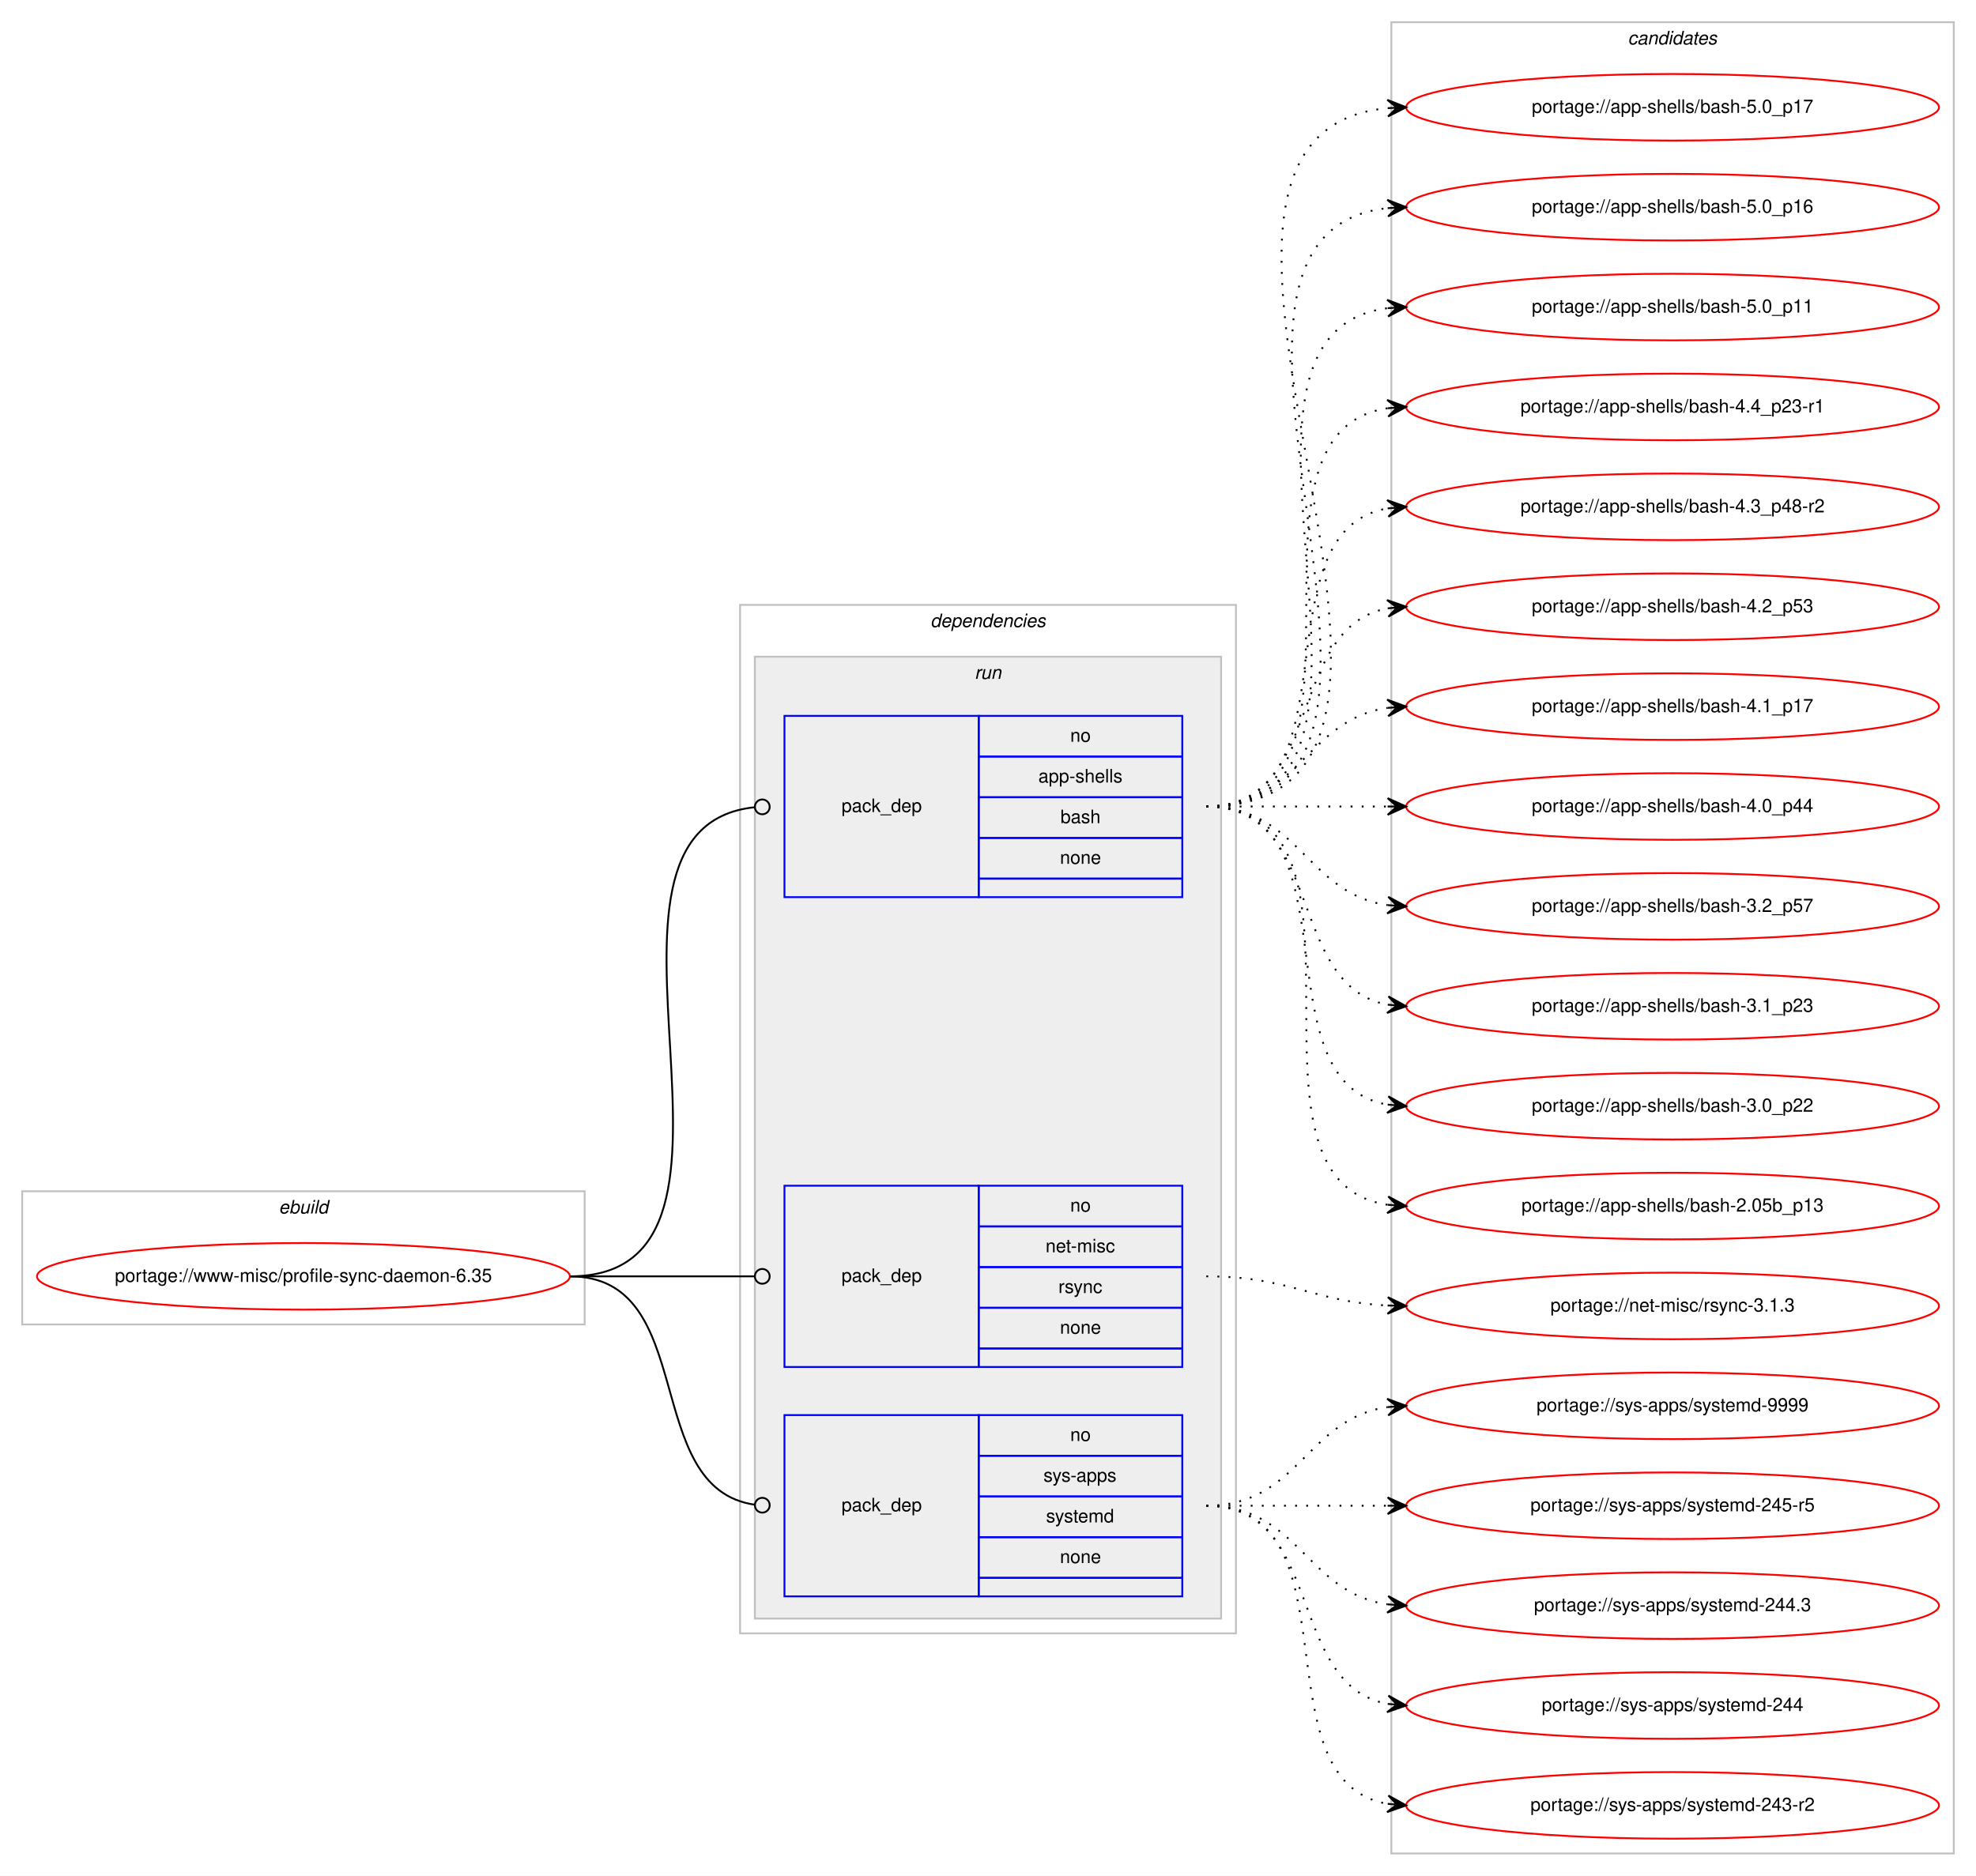
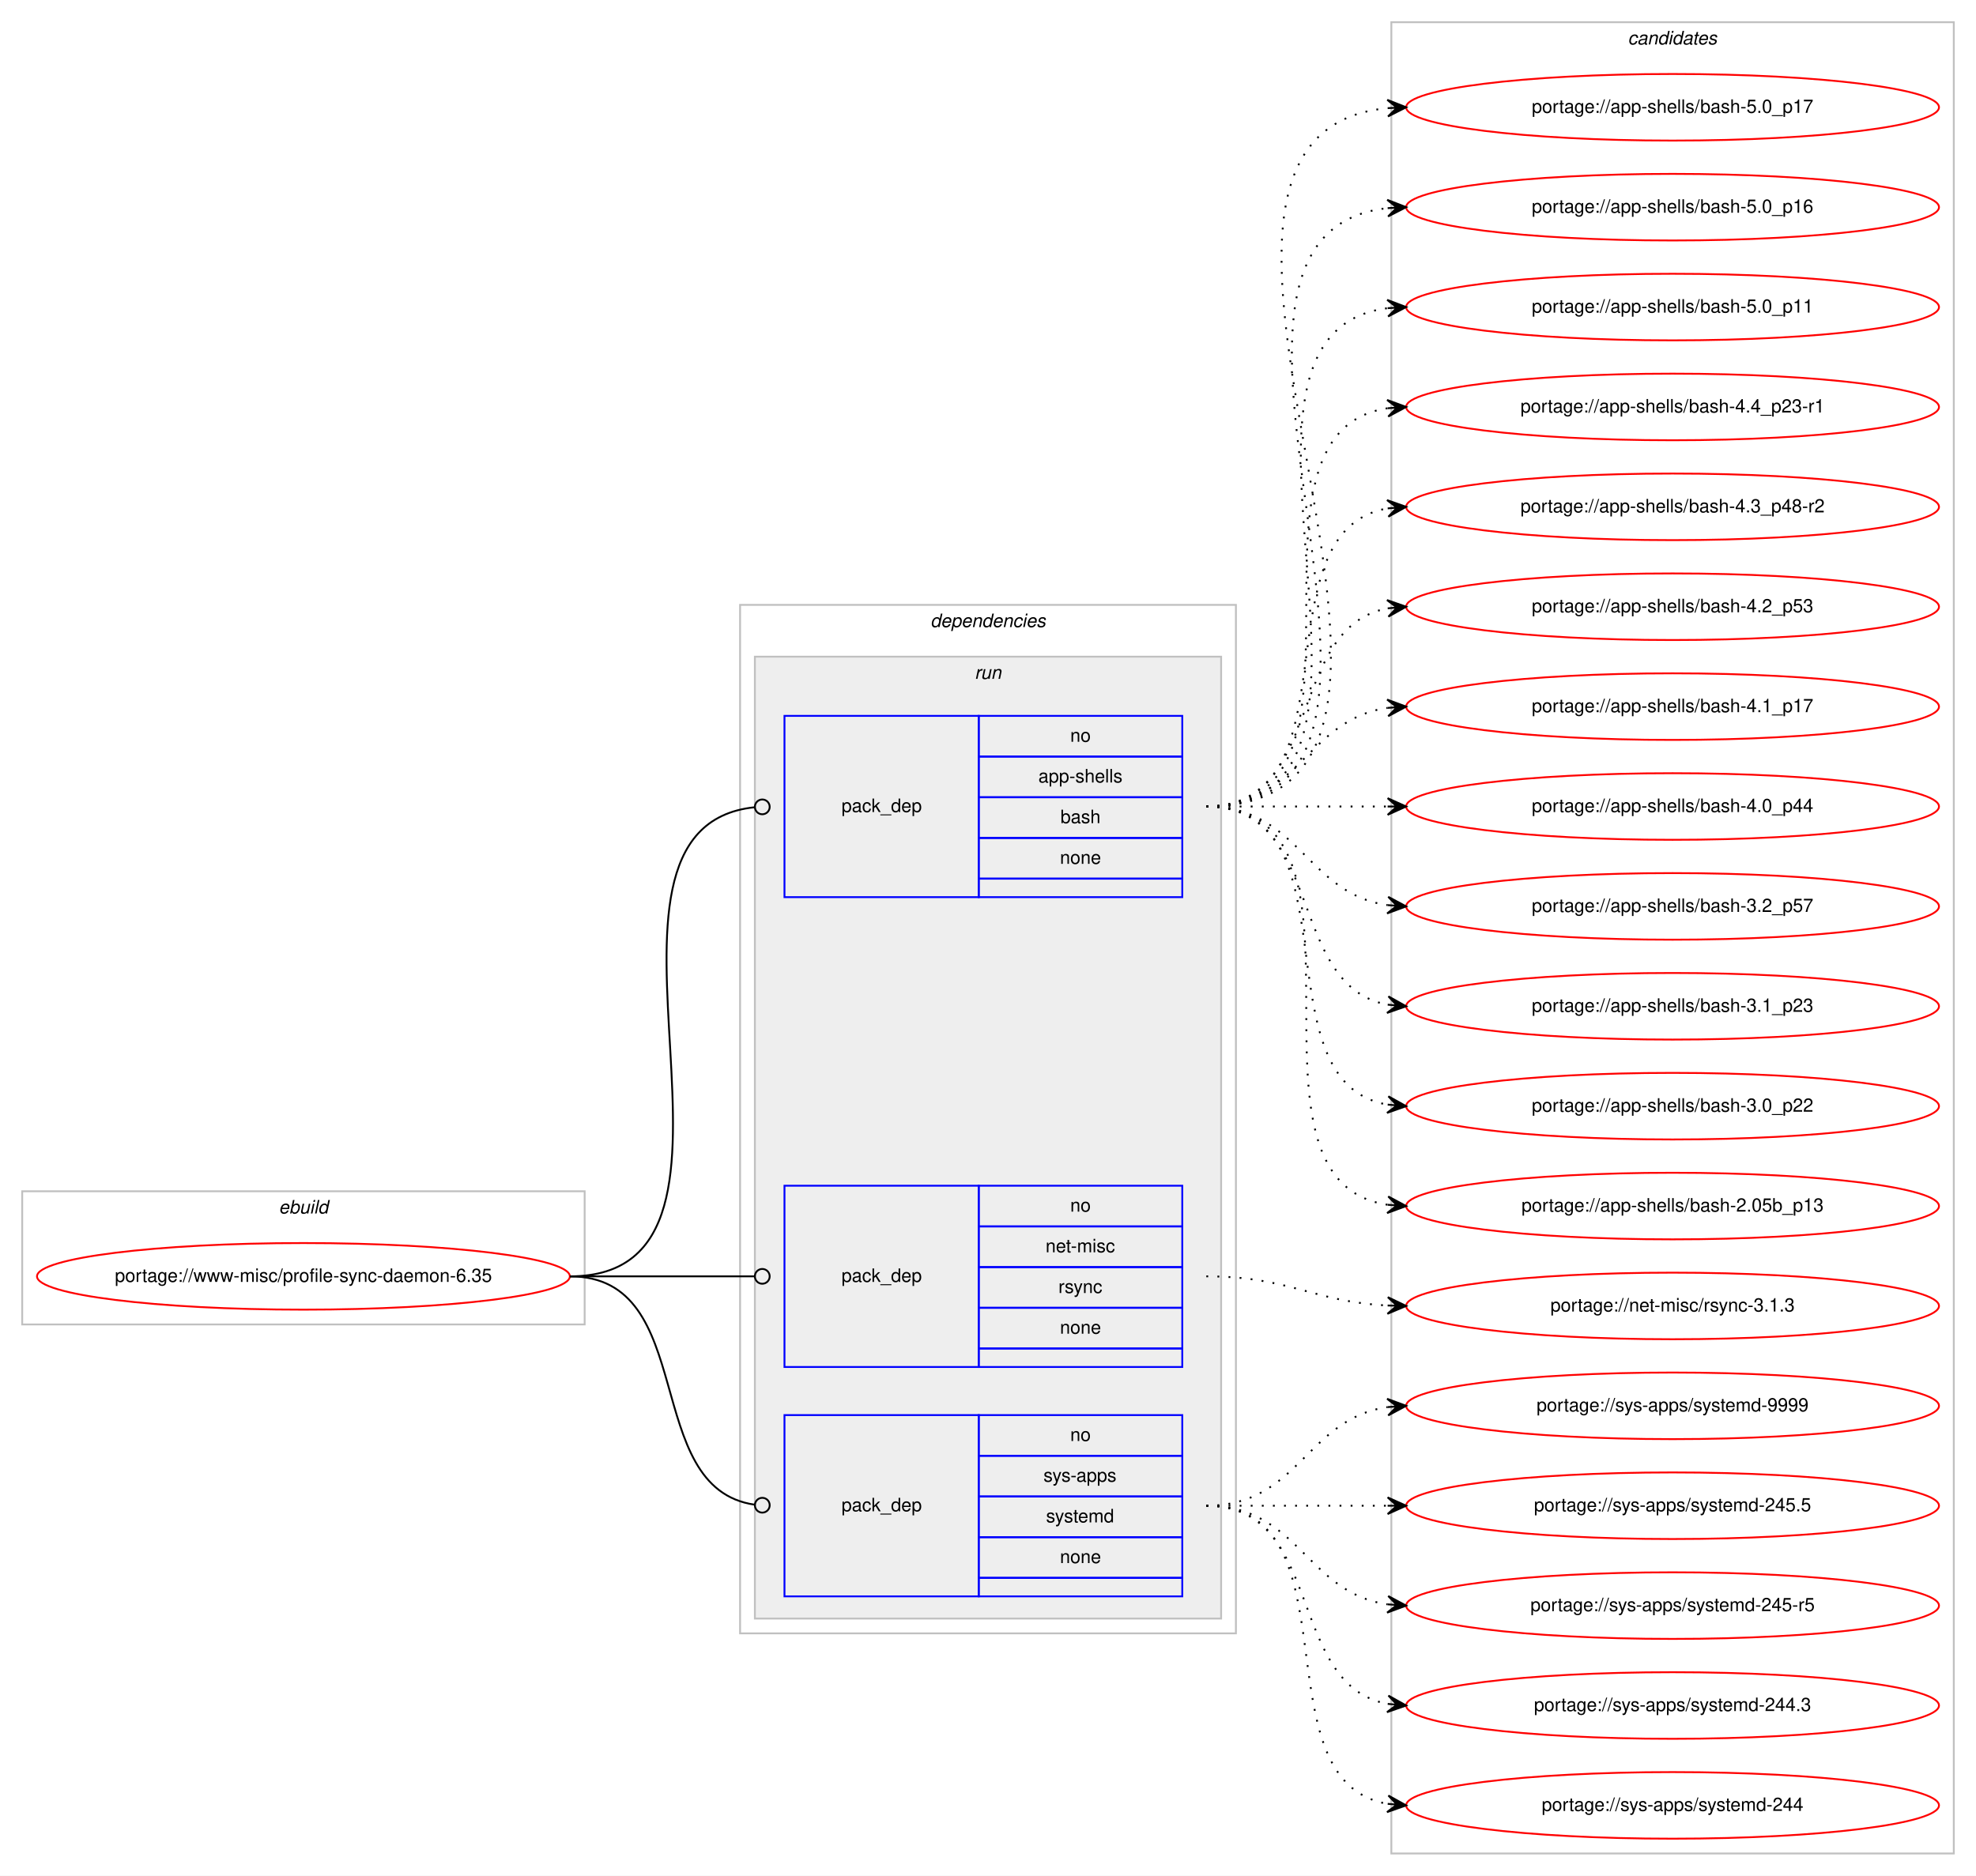
<svg xmlns="http://www.w3.org/2000/svg" xmlns:xlink="http://www.w3.org/1999/xlink" width="1068pt" height="1014pt" viewBox="0.00 0.00 1068.00 1014.00">
  <g id="graph0" class="graph" transform="scale(1 1) rotate(0) translate(4 1010)">
    <polygon fill="#ffffff" stroke="transparent" points="-4,4 -4,-1010 1064,-1010 1064,4 -4,4" />
    <g id="clust1" class="cluster">
      <polygon fill="none" stroke="#c0c0c0" points="8,-294 8,-366 312,-366 312,-294 8,-294" />
      <text text-anchor="start" x="146.663" y="-354" font-family="Helvetica,sans-Serif" font-style="italic" font-size="10.00" fill="#000000">ebuild</text>
    </g>
    <g id="clust2" class="cluster">
      <polygon fill="none" stroke="#c0c0c0" points="396,-127 396,-683 664,-683 664,-127 396,-127" />
      <text text-anchor="start" x="498.875" y="-671" font-family="Helvetica,sans-Serif" font-style="italic" font-size="10.00" fill="#000000">dependencies</text>
    </g>
    <g id="clust5" class="cluster">
      <polygon fill="#eeeeee" stroke="#c0c0c0" points="404,-135 404,-655 656,-655 656,-135 404,-135" />
      <text text-anchor="start" x="522.777" y="-643" font-family="Helvetica,sans-Serif" font-style="italic" font-size="10.00" fill="#000000">run</text>
    </g>
    <g id="clust9" class="cluster">
      <polygon fill="none" stroke="#c0c0c0" points="748,-8 748,-998 1052,-998 1052,-8 748,-8" />
      <text text-anchor="start" x="875.824" y="-986" font-family="Helvetica,sans-Serif" font-style="italic" font-size="10.00" fill="#000000">candidates</text>
    </g>
    <g id="node1" class="node">
      <g id="a_node1">
        <a xlink:href="../www-misc/profile-sync-daemon-6.35.svg" xlink:title="portage://www-misc/profile-sync-daemon-6.35">
          <ellipse fill="none" stroke="#ff0000" cx="160" cy="-320" rx="144" ry="18" />
          <text text-anchor="middle" x="160" y="-317" font-family="Helvetica,sans-Serif" font-size="10.00" fill="#000000">portage://www-misc/profile-sync-daemon-6.35</text>
        </a>
      </g>
    </g>
    <g id="node2" class="node">
      <polygon fill="none" stroke="#0000ff" points="420,-525 420,-623 525,-623 525,-525 420,-525" />
      <text text-anchor="start" x="450.823" y="-571" font-family="Helvetica,sans-Serif" font-size="10.00" fill="#000000">pack_dep</text>
      <polygon fill="none" stroke="#0000ff" points="525,-601 525,-623 635,-623 635,-601 525,-601" />
      <text text-anchor="start" x="574.441" y="-609" font-family="Helvetica,sans-Serif" font-size="10.00" fill="#000000">no</text>
      <polygon fill="none" stroke="#0000ff" points="525,-579 525,-601 635,-601 635,-579 525,-579" />
      <text text-anchor="start" x="557.219" y="-587" font-family="Helvetica,sans-Serif" font-size="10.00" fill="#000000">app-shells</text>
      <polygon fill="none" stroke="#0000ff" points="525,-557 525,-579 635,-579 635,-557 525,-557" />
      <text text-anchor="start" x="569.162" y="-565" font-family="Helvetica,sans-Serif" font-size="10.00" fill="#000000">bash</text>
      <polygon fill="none" stroke="#0000ff" points="525,-535 525,-557 635,-557 635,-535 525,-535" />
      <text text-anchor="start" x="568.882" y="-543" font-family="Helvetica,sans-Serif" font-size="10.00" fill="#000000">none</text>
      <polygon fill="none" stroke="#0000ff" points="525,-525 525,-535 635,-535 635,-525 525,-525" />
    </g>
    <g id="edge1" class="edge">
      <path fill="none" stroke="#000000" d="M304,-320C423.795,-320 295.625,-562.233 403.797,-573.588" />
      <ellipse fill="none" stroke="#000000" cx="408.005" cy="-573.799" rx="4" ry="4" />
    </g>
    <g id="node3" class="node">
      <polygon fill="none" stroke="#0000ff" points="420,-271 420,-369 525,-369 525,-271 420,-271" />
      <text text-anchor="start" x="450.823" y="-317" font-family="Helvetica,sans-Serif" font-size="10.00" fill="#000000">pack_dep</text>
      <polygon fill="none" stroke="#0000ff" points="525,-347 525,-369 635,-369 635,-347 525,-347" />
      <text text-anchor="start" x="574.441" y="-355" font-family="Helvetica,sans-Serif" font-size="10.00" fill="#000000">no</text>
      <polygon fill="none" stroke="#0000ff" points="525,-325 525,-347 635,-347 635,-325 525,-325" />
      <text text-anchor="start" x="561.113" y="-333" font-family="Helvetica,sans-Serif" font-size="10.00" fill="#000000">net-misc</text>
      <polygon fill="none" stroke="#0000ff" points="525,-303 525,-325 635,-325 635,-303 525,-303" />
      <text text-anchor="start" x="568.056" y="-311" font-family="Helvetica,sans-Serif" font-size="10.00" fill="#000000">rsync</text>
      <polygon fill="none" stroke="#0000ff" points="525,-281 525,-303 635,-303 635,-281 525,-281" />
      <text text-anchor="start" x="568.882" y="-289" font-family="Helvetica,sans-Serif" font-size="10.00" fill="#000000">none</text>
      <polygon fill="none" stroke="#0000ff" points="525,-271 525,-281 635,-281 635,-271 525,-271" />
    </g>
    <g id="edge2" class="edge">
      <path fill="none" stroke="#000000" d="M304,-320C349.188,-320 362.47,-320 403.919,-320" />
      <ellipse fill="none" stroke="#000000" cx="408" cy="-320" rx="4" ry="4" />
    </g>
    <g id="node4" class="node">
      <polygon fill="none" stroke="#0000ff" points="420,-147 420,-245 525,-245 525,-147 420,-147" />
      <text text-anchor="start" x="450.823" y="-193" font-family="Helvetica,sans-Serif" font-size="10.00" fill="#000000">pack_dep</text>
      <polygon fill="none" stroke="#0000ff" points="525,-223 525,-245 635,-245 635,-223 525,-223" />
      <text text-anchor="start" x="574.441" y="-231" font-family="Helvetica,sans-Serif" font-size="10.00" fill="#000000">no</text>
      <polygon fill="none" stroke="#0000ff" points="525,-201 525,-223 635,-223 635,-201 525,-201" />
      <text text-anchor="start" x="559.997" y="-209" font-family="Helvetica,sans-Serif" font-size="10.00" fill="#000000">sys-apps</text>
      <polygon fill="none" stroke="#0000ff" points="525,-179 525,-201 635,-201 635,-179 525,-179" />
      <text text-anchor="start" x="561.387" y="-187" font-family="Helvetica,sans-Serif" font-size="10.00" fill="#000000">systemd</text>
      <polygon fill="none" stroke="#0000ff" points="525,-157 525,-179 635,-179 635,-157 525,-157" />
      <text text-anchor="start" x="568.882" y="-165" font-family="Helvetica,sans-Serif" font-size="10.00" fill="#000000">none</text>
      <polygon fill="none" stroke="#0000ff" points="525,-147 525,-157 635,-157 635,-147 525,-147" />
    </g>
    <g id="edge3" class="edge">
      <path fill="none" stroke="#000000" d="M304,-320C374.229,-320 341.728,-205.498 403.932,-196.553" />
      <ellipse fill="none" stroke="#000000" cx="408.009" cy="-196.274" rx="4" ry="4" />
    </g>
    <g id="node5" class="node">
      <g id="a_node5">
        <a xlink:href="../app-shells/bash-5.0_p17.svg" xlink:title="portage://app-shells/bash-5.0_p17">
          <ellipse fill="none" stroke="#ff0000" cx="900" cy="-952" rx="144" ry="18" />
          <text text-anchor="middle" x="900" y="-949" font-family="Helvetica,sans-Serif" font-size="10.00" fill="#000000">portage://app-shells/bash-5.0_p17</text>
        </a>
      </g>
    </g>
    <g id="edge4" class="edge">
      <path fill="none" stroke="#000000" stroke-dasharray="1,5" d="M648,-574C819.139,-574 591.005,-936.655 745.768,-951.53" />
      <polygon fill="#000000" stroke="#000000" points="756,-952 745.804,-956.036 751.005,-951.77 746.011,-951.541 746.011,-951.541 746.011,-951.541 751.005,-951.77 746.217,-947.045 756,-952 756,-952" />
    </g>
    <g id="node6" class="node">
      <g id="a_node6">
        <a xlink:href="../app-shells/bash-5.0_p16.svg" xlink:title="portage://app-shells/bash-5.0_p16">
          <ellipse fill="none" stroke="#ff0000" cx="900" cy="-898" rx="144" ry="18" />
          <text text-anchor="middle" x="900" y="-895" font-family="Helvetica,sans-Serif" font-size="10.00" fill="#000000">portage://app-shells/bash-5.0_p16</text>
        </a>
      </g>
    </g>
    <g id="edge5" class="edge">
      <path fill="none" stroke="#000000" stroke-dasharray="1,5" d="M648,-574C796.232,-574 613.188,-882.99 745.891,-897.474" />
      <polygon fill="#000000" stroke="#000000" points="756,-898 745.78,-901.975 751.007,-897.74 746.014,-897.481 746.014,-897.481 746.014,-897.481 751.007,-897.74 746.247,-892.987 756,-898 756,-898" />
    </g>
    <g id="node7" class="node">
      <g id="a_node7">
        <a xlink:href="../app-shells/bash-5.0_p11.svg" xlink:title="portage://app-shells/bash-5.0_p11">
          <ellipse fill="none" stroke="#ff0000" cx="900" cy="-844" rx="144" ry="18" />
          <text text-anchor="middle" x="900" y="-841" font-family="Helvetica,sans-Serif" font-size="10.00" fill="#000000">portage://app-shells/bash-5.0_p11</text>
        </a>
      </g>
    </g>
    <g id="edge6" class="edge">
      <path fill="none" stroke="#000000" stroke-dasharray="1,5" d="M648,-574C773.71,-574 634.777,-829.436 746.014,-843.405" />
      <polygon fill="#000000" stroke="#000000" points="756,-844 745.75,-847.898 751.009,-843.703 746.018,-843.405 746.018,-843.405 746.018,-843.405 751.009,-843.703 746.285,-838.913 756,-844 756,-844" />
    </g>
    <g id="node8" class="node">
      <g id="a_node8">
        <a xlink:href="../app-shells/bash-4.4_p23-r1.svg" xlink:title="portage://app-shells/bash-4.4_p23-r1">
          <ellipse fill="none" stroke="#ff0000" cx="900" cy="-790" rx="144" ry="18" />
          <text text-anchor="middle" x="900" y="-787" font-family="Helvetica,sans-Serif" font-size="10.00" fill="#000000">portage://app-shells/bash-4.4_p23-r1</text>
        </a>
      </g>
    </g>
    <g id="edge7" class="edge">
      <path fill="none" stroke="#000000" stroke-dasharray="1,5" d="M648,-574C751.768,-574 655.516,-775.894 746.001,-789.301" />
      <polygon fill="#000000" stroke="#000000" points="756,-790 745.711,-793.792 751.012,-789.652 746.024,-789.303 746.024,-789.303 746.024,-789.303 751.012,-789.652 746.338,-784.814 756,-790 756,-790" />
    </g>
    <g id="node9" class="node">
      <g id="a_node9">
        <a xlink:href="../app-shells/bash-4.3_p48-r2.svg" xlink:title="portage://app-shells/bash-4.3_p48-r2">
          <ellipse fill="none" stroke="#ff0000" cx="900" cy="-736" rx="144" ry="18" />
          <text text-anchor="middle" x="900" y="-733" font-family="Helvetica,sans-Serif" font-size="10.00" fill="#000000">portage://app-shells/bash-4.3_p48-r2</text>
        </a>
      </g>
    </g>
    <g id="edge8" class="edge">
      <path fill="none" stroke="#000000" stroke-dasharray="1,5" d="M648,-574C730.815,-574 674.779,-722.377 745.661,-735.128" />
      <polygon fill="#000000" stroke="#000000" points="756,-736 745.657,-739.644 751.018,-735.58 746.035,-735.16 746.035,-735.16 746.035,-735.16 751.018,-735.58 746.413,-730.676 756,-736 756,-736" />
    </g>
    <g id="node10" class="node">
      <g id="a_node10">
        <a xlink:href="../app-shells/bash-4.2_p53.svg" xlink:title="portage://app-shells/bash-4.2_p53">
          <ellipse fill="none" stroke="#ff0000" cx="900" cy="-682" rx="144" ry="18" />
          <text text-anchor="middle" x="900" y="-679" font-family="Helvetica,sans-Serif" font-size="10.00" fill="#000000">portage://app-shells/bash-4.2_p53</text>
        </a>
      </g>
    </g>
    <g id="edge9" class="edge">
      <path fill="none" stroke="#000000" stroke-dasharray="1,5" d="M648,-574C712.303,-574 690.78,-670.91 746.031,-681.131" />
      <polygon fill="#000000" stroke="#000000" points="756,-682 745.647,-685.614 751.019,-681.566 746.038,-681.131 746.038,-681.131 746.038,-681.131 751.019,-681.566 746.429,-676.648 756,-682 756,-682" />
    </g>
    <g id="node11" class="node">
      <g id="a_node11">
        <a xlink:href="../app-shells/bash-4.1_p17.svg" xlink:title="portage://app-shells/bash-4.1_p17">
          <ellipse fill="none" stroke="#ff0000" cx="900" cy="-628" rx="144" ry="18" />
          <text text-anchor="middle" x="900" y="-625" font-family="Helvetica,sans-Serif" font-size="10.00" fill="#000000">portage://app-shells/bash-4.1_p17</text>
        </a>
      </g>
    </g>
    <g id="edge10" class="edge">
      <path fill="none" stroke="#000000" stroke-dasharray="1,5" d="M648,-574C698.102,-574 702.012,-621.066 745.979,-627.317" />
      <polygon fill="#000000" stroke="#000000" points="756,-628 745.717,-631.81 751.012,-627.66 746.023,-627.32 746.023,-627.32 746.023,-627.32 751.012,-627.66 746.329,-622.831 756,-628 756,-628" />
    </g>
    <g id="node12" class="node">
      <g id="a_node12">
        <a xlink:href="../app-shells/bash-4.0_p44.svg" xlink:title="portage://app-shells/bash-4.0_p44">
          <ellipse fill="none" stroke="#ff0000" cx="900" cy="-574" rx="144" ry="18" />
          <text text-anchor="middle" x="900" y="-571" font-family="Helvetica,sans-Serif" font-size="10.00" fill="#000000">portage://app-shells/bash-4.0_p44</text>
        </a>
      </g>
    </g>
    <g id="edge11" class="edge">
      <path fill="none" stroke="#000000" stroke-dasharray="1,5" d="M648,-574C692.438,-574 706.02,-574 745.878,-574" />
      <polygon fill="#000000" stroke="#000000" points="756,-574 746,-578.5 751,-574 746,-574 746,-574 746,-574 751,-574 746,-569.5 756,-574 756,-574" />
    </g>
    <g id="node13" class="node">
      <g id="a_node13">
        <a xlink:href="../app-shells/bash-3.2_p57.svg" xlink:title="portage://app-shells/bash-3.2_p57">
          <ellipse fill="none" stroke="#ff0000" cx="900" cy="-520" rx="144" ry="18" />
          <text text-anchor="middle" x="900" y="-517" font-family="Helvetica,sans-Serif" font-size="10.00" fill="#000000">portage://app-shells/bash-3.2_p57</text>
        </a>
      </g>
    </g>
    <g id="edge12" class="edge">
      <path fill="none" stroke="#000000" stroke-dasharray="1,5" d="M648,-574C698.102,-574 702.012,-526.934 745.979,-520.683" />
      <polygon fill="#000000" stroke="#000000" points="756,-520 746.329,-525.169 751.012,-520.34 746.023,-520.68 746.023,-520.68 746.023,-520.68 751.012,-520.34 745.717,-516.19 756,-520 756,-520" />
    </g>
    <g id="node14" class="node">
      <g id="a_node14">
        <a xlink:href="../app-shells/bash-3.1_p23.svg" xlink:title="portage://app-shells/bash-3.1_p23">
          <ellipse fill="none" stroke="#ff0000" cx="900" cy="-466" rx="144" ry="18" />
          <text text-anchor="middle" x="900" y="-463" font-family="Helvetica,sans-Serif" font-size="10.00" fill="#000000">portage://app-shells/bash-3.1_p23</text>
        </a>
      </g>
    </g>
    <g id="edge13" class="edge">
      <path fill="none" stroke="#000000" stroke-dasharray="1,5" d="M648,-574C712.303,-574 690.78,-477.09 746.031,-466.869" />
      <polygon fill="#000000" stroke="#000000" points="756,-466 746.429,-471.352 751.019,-466.434 746.038,-466.869 746.038,-466.869 746.038,-466.869 751.019,-466.434 745.647,-462.386 756,-466 756,-466" />
    </g>
    <g id="node15" class="node">
      <g id="a_node15">
        <a xlink:href="../app-shells/bash-3.0_p22.svg" xlink:title="portage://app-shells/bash-3.0_p22">
          <ellipse fill="none" stroke="#ff0000" cx="900" cy="-412" rx="144" ry="18" />
          <text text-anchor="middle" x="900" y="-409" font-family="Helvetica,sans-Serif" font-size="10.00" fill="#000000">portage://app-shells/bash-3.0_p22</text>
        </a>
      </g>
    </g>
    <g id="edge14" class="edge">
      <path fill="none" stroke="#000000" stroke-dasharray="1,5" d="M648,-574C730.815,-574 674.779,-425.623 745.661,-412.872" />
      <polygon fill="#000000" stroke="#000000" points="756,-412 746.413,-417.324 751.018,-412.42 746.035,-412.84 746.035,-412.84 746.035,-412.84 751.018,-412.42 745.657,-408.356 756,-412 756,-412" />
    </g>
    <g id="node16" class="node">
      <g id="a_node16">
        <a xlink:href="../app-shells/bash-2.05b_p13.svg" xlink:title="portage://app-shells/bash-2.05b_p13">
          <ellipse fill="none" stroke="#ff0000" cx="900" cy="-358" rx="144" ry="18" />
          <text text-anchor="middle" x="900" y="-355" font-family="Helvetica,sans-Serif" font-size="10.00" fill="#000000">portage://app-shells/bash-2.05b_p13</text>
        </a>
      </g>
    </g>
    <g id="edge15" class="edge">
      <path fill="none" stroke="#000000" stroke-dasharray="1,5" d="M648,-574C751.768,-574 655.516,-372.106 746.001,-358.699" />
      <polygon fill="#000000" stroke="#000000" points="756,-358 746.338,-363.186 751.012,-358.349 746.024,-358.697 746.024,-358.697 746.024,-358.697 751.012,-358.349 745.711,-354.208 756,-358 756,-358" />
    </g>
    <g id="node17" class="node">
      <g id="a_node17">
        <a xlink:href="../net-misc/rsync-3.1.3.svg" xlink:title="portage://net-misc/rsync-3.1.3">
          <ellipse fill="none" stroke="#ff0000" cx="900" cy="-304" rx="144" ry="18" />
          <text text-anchor="middle" x="900" y="-301" font-family="Helvetica,sans-Serif" font-size="10.00" fill="#000000">portage://net-misc/rsync-3.1.3</text>
        </a>
      </g>
    </g>
    <g id="edge16" class="edge">
      <path fill="none" stroke="#000000" stroke-dasharray="1,5" d="M648,-320C692.923,-320 705.643,-306.287 745.786,-304.251" />
      <polygon fill="#000000" stroke="#000000" points="756,-304 746.114,-308.745 751.001,-304.123 746.003,-304.246 746.003,-304.246 746.003,-304.246 751.001,-304.123 745.892,-299.747 756,-304 756,-304" />
    </g>
    <g id="node18" class="node">
      <g id="a_node18">
        <a xlink:href="../sys-apps/systemd-9999.svg" xlink:title="portage://sys-apps/systemd-9999">
          <ellipse fill="none" stroke="#ff0000" cx="900" cy="-250" rx="144" ry="18" />
          <text text-anchor="middle" x="900" y="-247" font-family="Helvetica,sans-Serif" font-size="10.00" fill="#000000">portage://sys-apps/systemd-9999</text>
        </a>
      </g>
    </g>
    <g id="edge17" class="edge">
      <path fill="none" stroke="#000000" stroke-dasharray="1,5" d="M648,-196C698.102,-196 702.012,-243.066 745.979,-249.317" />
      <polygon fill="#000000" stroke="#000000" points="756,-250 745.717,-253.81 751.012,-249.66 746.023,-249.32 746.023,-249.32 746.023,-249.32 751.012,-249.66 746.329,-244.831 756,-250 756,-250" />
    </g>
    <g id="node19" class="node">
      <g id="a_node19">
-         <a xlink:href="../sys-apps/systemd-245-r5.svg" xlink:title="portage://sys-apps/systemd-245-r5">
+         <a xlink:href="../sys-apps/systemd-245.5.svg" xlink:title="portage://sys-apps/systemd-245.5">
          <ellipse fill="none" stroke="#ff0000" cx="900" cy="-196" rx="144" ry="18" />
-           <text text-anchor="middle" x="900" y="-193" font-family="Helvetica,sans-Serif" font-size="10.00" fill="#000000">portage://sys-apps/systemd-245-r5</text>
+           <text text-anchor="middle" x="900" y="-193" font-family="Helvetica,sans-Serif" font-size="10.00" fill="#000000">portage://sys-apps/systemd-245.5</text>
        </a>
      </g>
    </g>
    <g id="edge18" class="edge">
      <path fill="none" stroke="#000000" stroke-dasharray="1,5" d="M648,-196C692.438,-196 706.02,-196 745.878,-196" />
      <polygon fill="#000000" stroke="#000000" points="756,-196 746,-200.5 751,-196 746,-196 746,-196 746,-196 751,-196 746,-191.5 756,-196 756,-196" />
    </g>
    <g id="node20" class="node">
      <g id="a_node20">
-         <a xlink:href="../sys-apps/systemd-244.3.svg" xlink:title="portage://sys-apps/systemd-244.3">
+         <a xlink:href="../sys-apps/systemd-245-r5.svg" xlink:title="portage://sys-apps/systemd-245-r5">
          <ellipse fill="none" stroke="#ff0000" cx="900" cy="-142" rx="144" ry="18" />
-           <text text-anchor="middle" x="900" y="-139" font-family="Helvetica,sans-Serif" font-size="10.00" fill="#000000">portage://sys-apps/systemd-244.3</text>
+           <text text-anchor="middle" x="900" y="-139" font-family="Helvetica,sans-Serif" font-size="10.00" fill="#000000">portage://sys-apps/systemd-245-r5</text>
        </a>
      </g>
    </g>
    <g id="edge19" class="edge">
      <path fill="none" stroke="#000000" stroke-dasharray="1,5" d="M648,-196C698.102,-196 702.012,-148.934 745.979,-142.683" />
      <polygon fill="#000000" stroke="#000000" points="756,-142 746.329,-147.169 751.012,-142.34 746.023,-142.68 746.023,-142.68 746.023,-142.68 751.012,-142.34 745.717,-138.19 756,-142 756,-142" />
    </g>
    <g id="node21" class="node">
      <g id="a_node21">
-         <a xlink:href="../sys-apps/systemd-244.svg" xlink:title="portage://sys-apps/systemd-244">
+         <a xlink:href="../sys-apps/systemd-244.3.svg" xlink:title="portage://sys-apps/systemd-244.3">
          <ellipse fill="none" stroke="#ff0000" cx="900" cy="-88" rx="144" ry="18" />
-           <text text-anchor="middle" x="900" y="-85" font-family="Helvetica,sans-Serif" font-size="10.00" fill="#000000">portage://sys-apps/systemd-244</text>
+           <text text-anchor="middle" x="900" y="-85" font-family="Helvetica,sans-Serif" font-size="10.00" fill="#000000">portage://sys-apps/systemd-244.3</text>
        </a>
      </g>
    </g>
    <g id="edge20" class="edge">
      <path fill="none" stroke="#000000" stroke-dasharray="1,5" d="M648,-196C712.303,-196 690.78,-99.09 746.031,-88.869" />
      <polygon fill="#000000" stroke="#000000" points="756,-88 746.429,-93.352 751.019,-88.434 746.038,-88.869 746.038,-88.869 746.038,-88.869 751.019,-88.434 745.647,-84.386 756,-88 756,-88" />
    </g>
    <g id="node22" class="node">
      <g id="a_node22">
-         <a xlink:href="../sys-apps/systemd-243-r2.svg" xlink:title="portage://sys-apps/systemd-243-r2">
+         <a xlink:href="../sys-apps/systemd-244.svg" xlink:title="portage://sys-apps/systemd-244">
          <ellipse fill="none" stroke="#ff0000" cx="900" cy="-34" rx="144" ry="18" />
-           <text text-anchor="middle" x="900" y="-31" font-family="Helvetica,sans-Serif" font-size="10.00" fill="#000000">portage://sys-apps/systemd-243-r2</text>
+           <text text-anchor="middle" x="900" y="-31" font-family="Helvetica,sans-Serif" font-size="10.00" fill="#000000">portage://sys-apps/systemd-244</text>
        </a>
      </g>
    </g>
    <g id="edge21" class="edge">
      <path fill="none" stroke="#000000" stroke-dasharray="1,5" d="M648,-196C730.815,-196 674.779,-47.623 745.661,-34.872" />
      <polygon fill="#000000" stroke="#000000" points="756,-34 746.413,-39.324 751.018,-34.42 746.035,-34.84 746.035,-34.84 746.035,-34.84 751.018,-34.42 745.657,-30.356 756,-34 756,-34" />
    </g>
  </g>
</svg>
